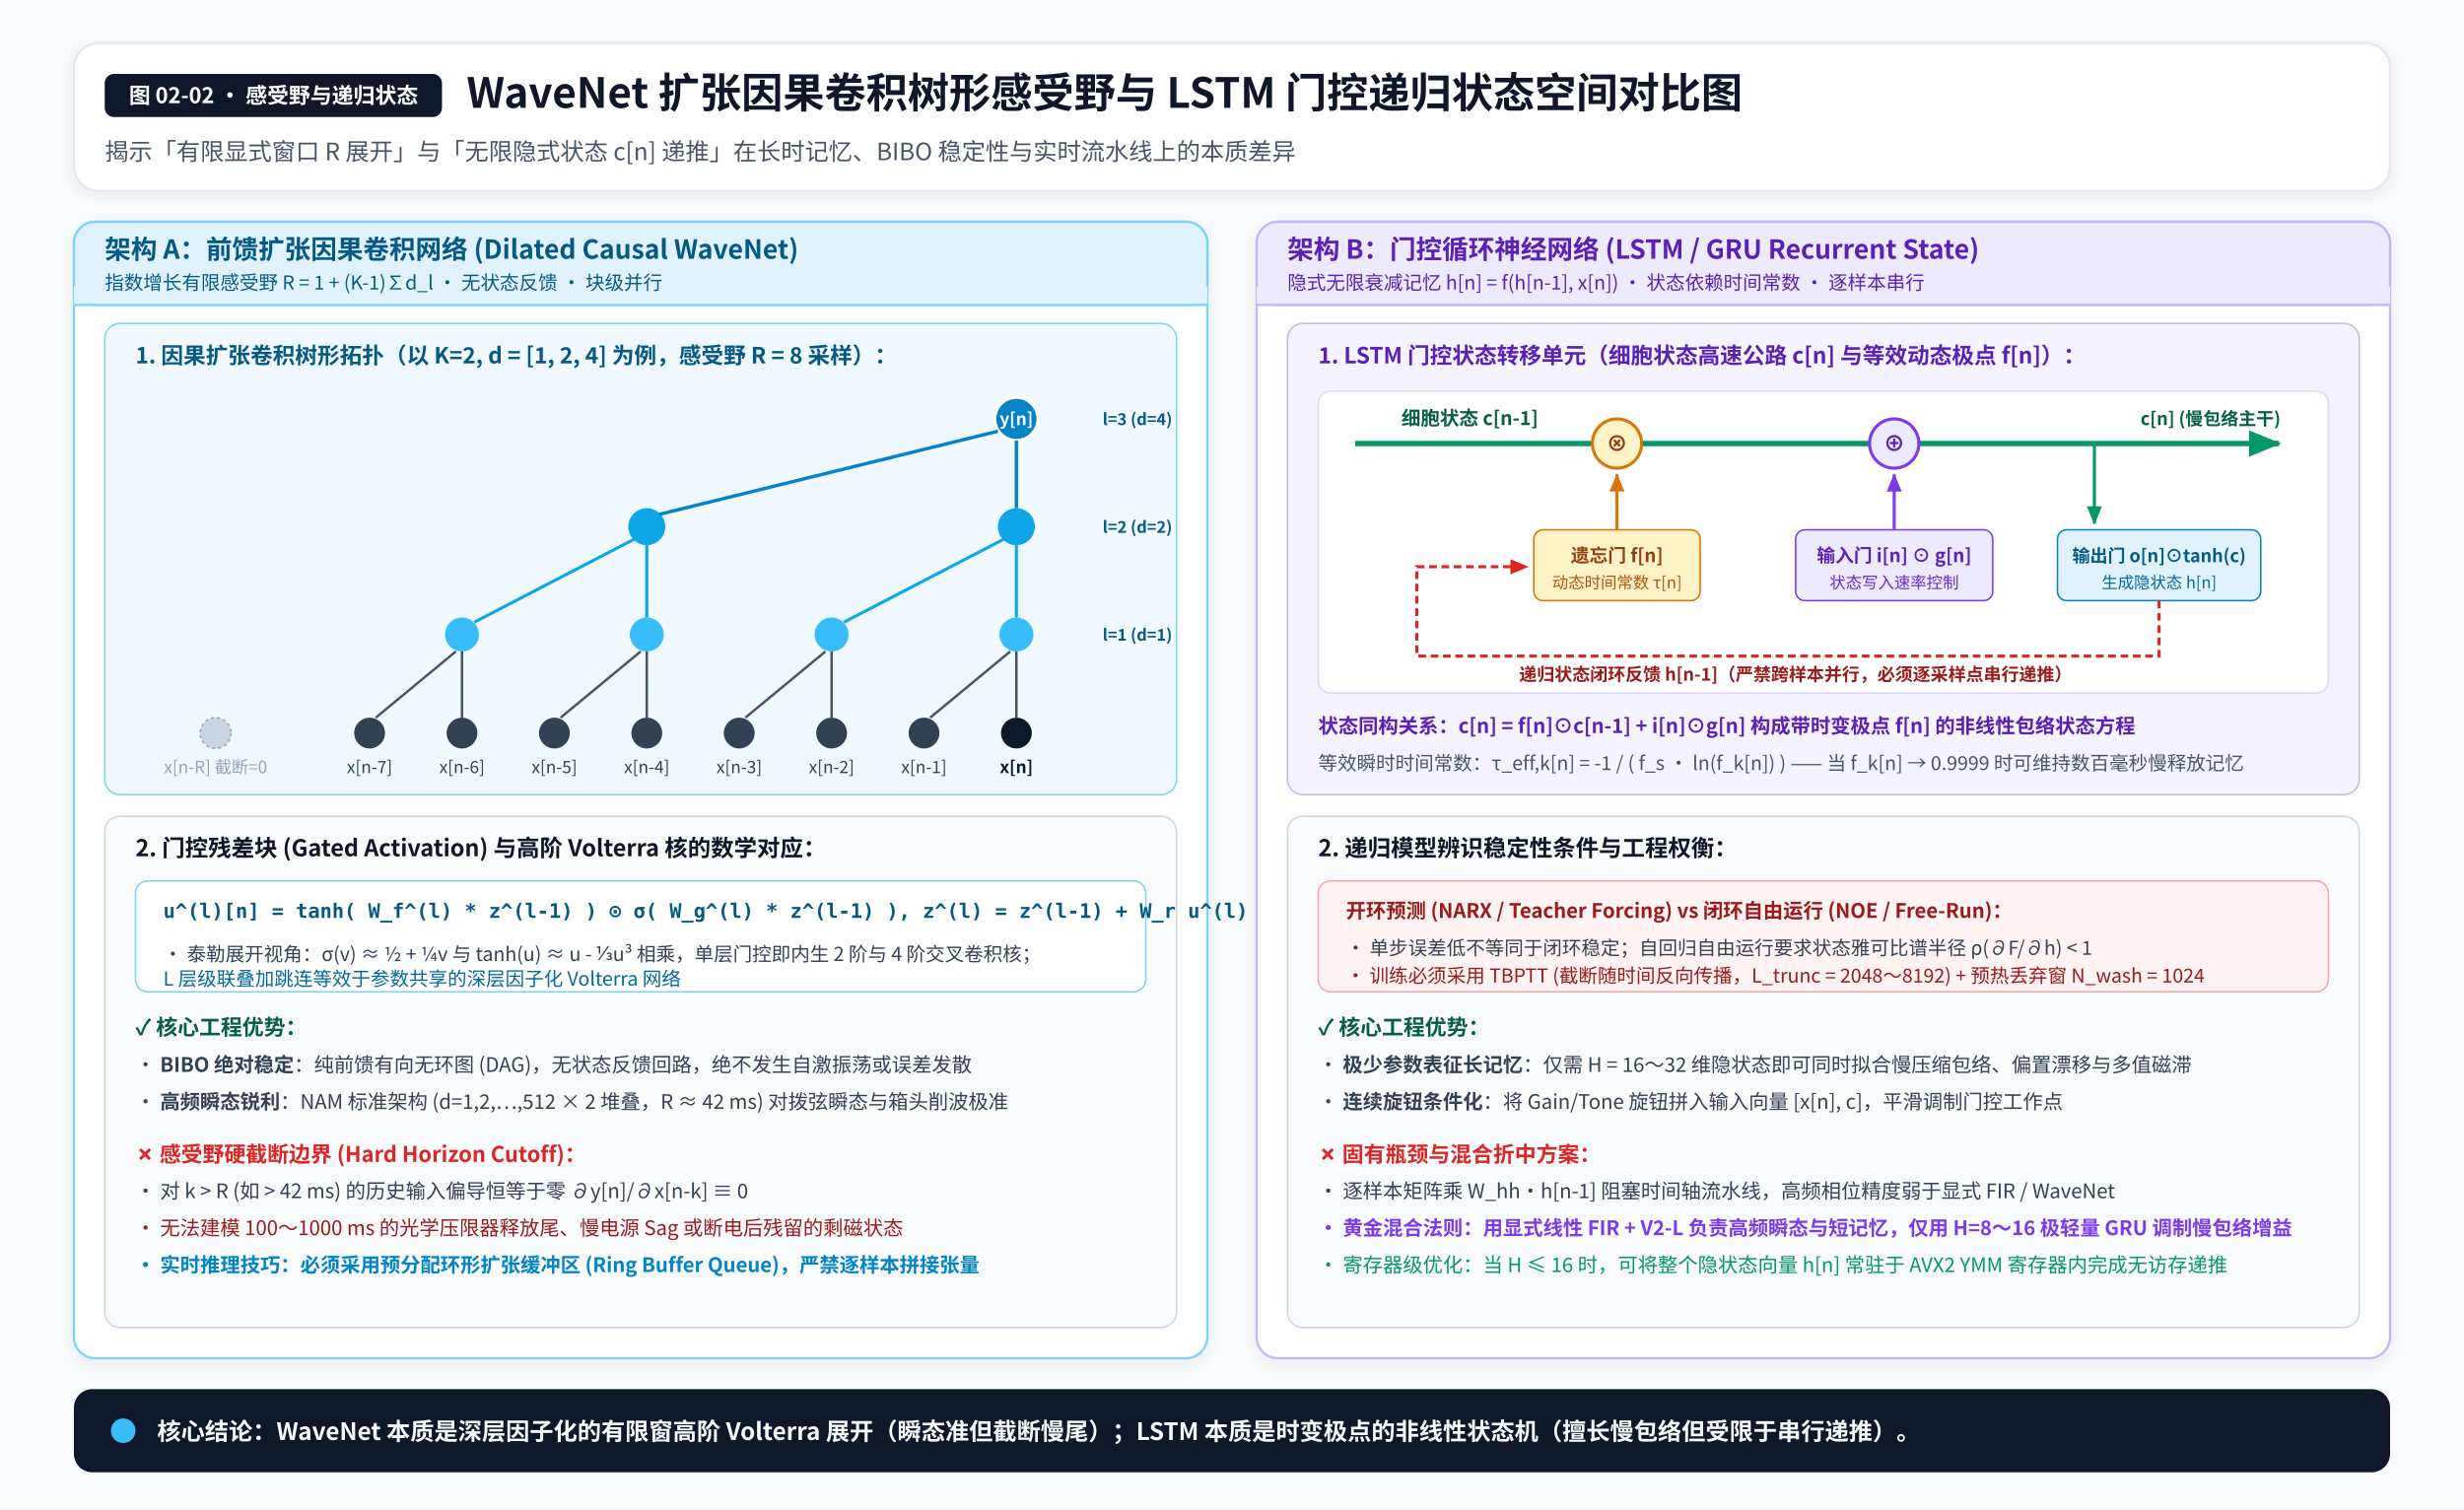
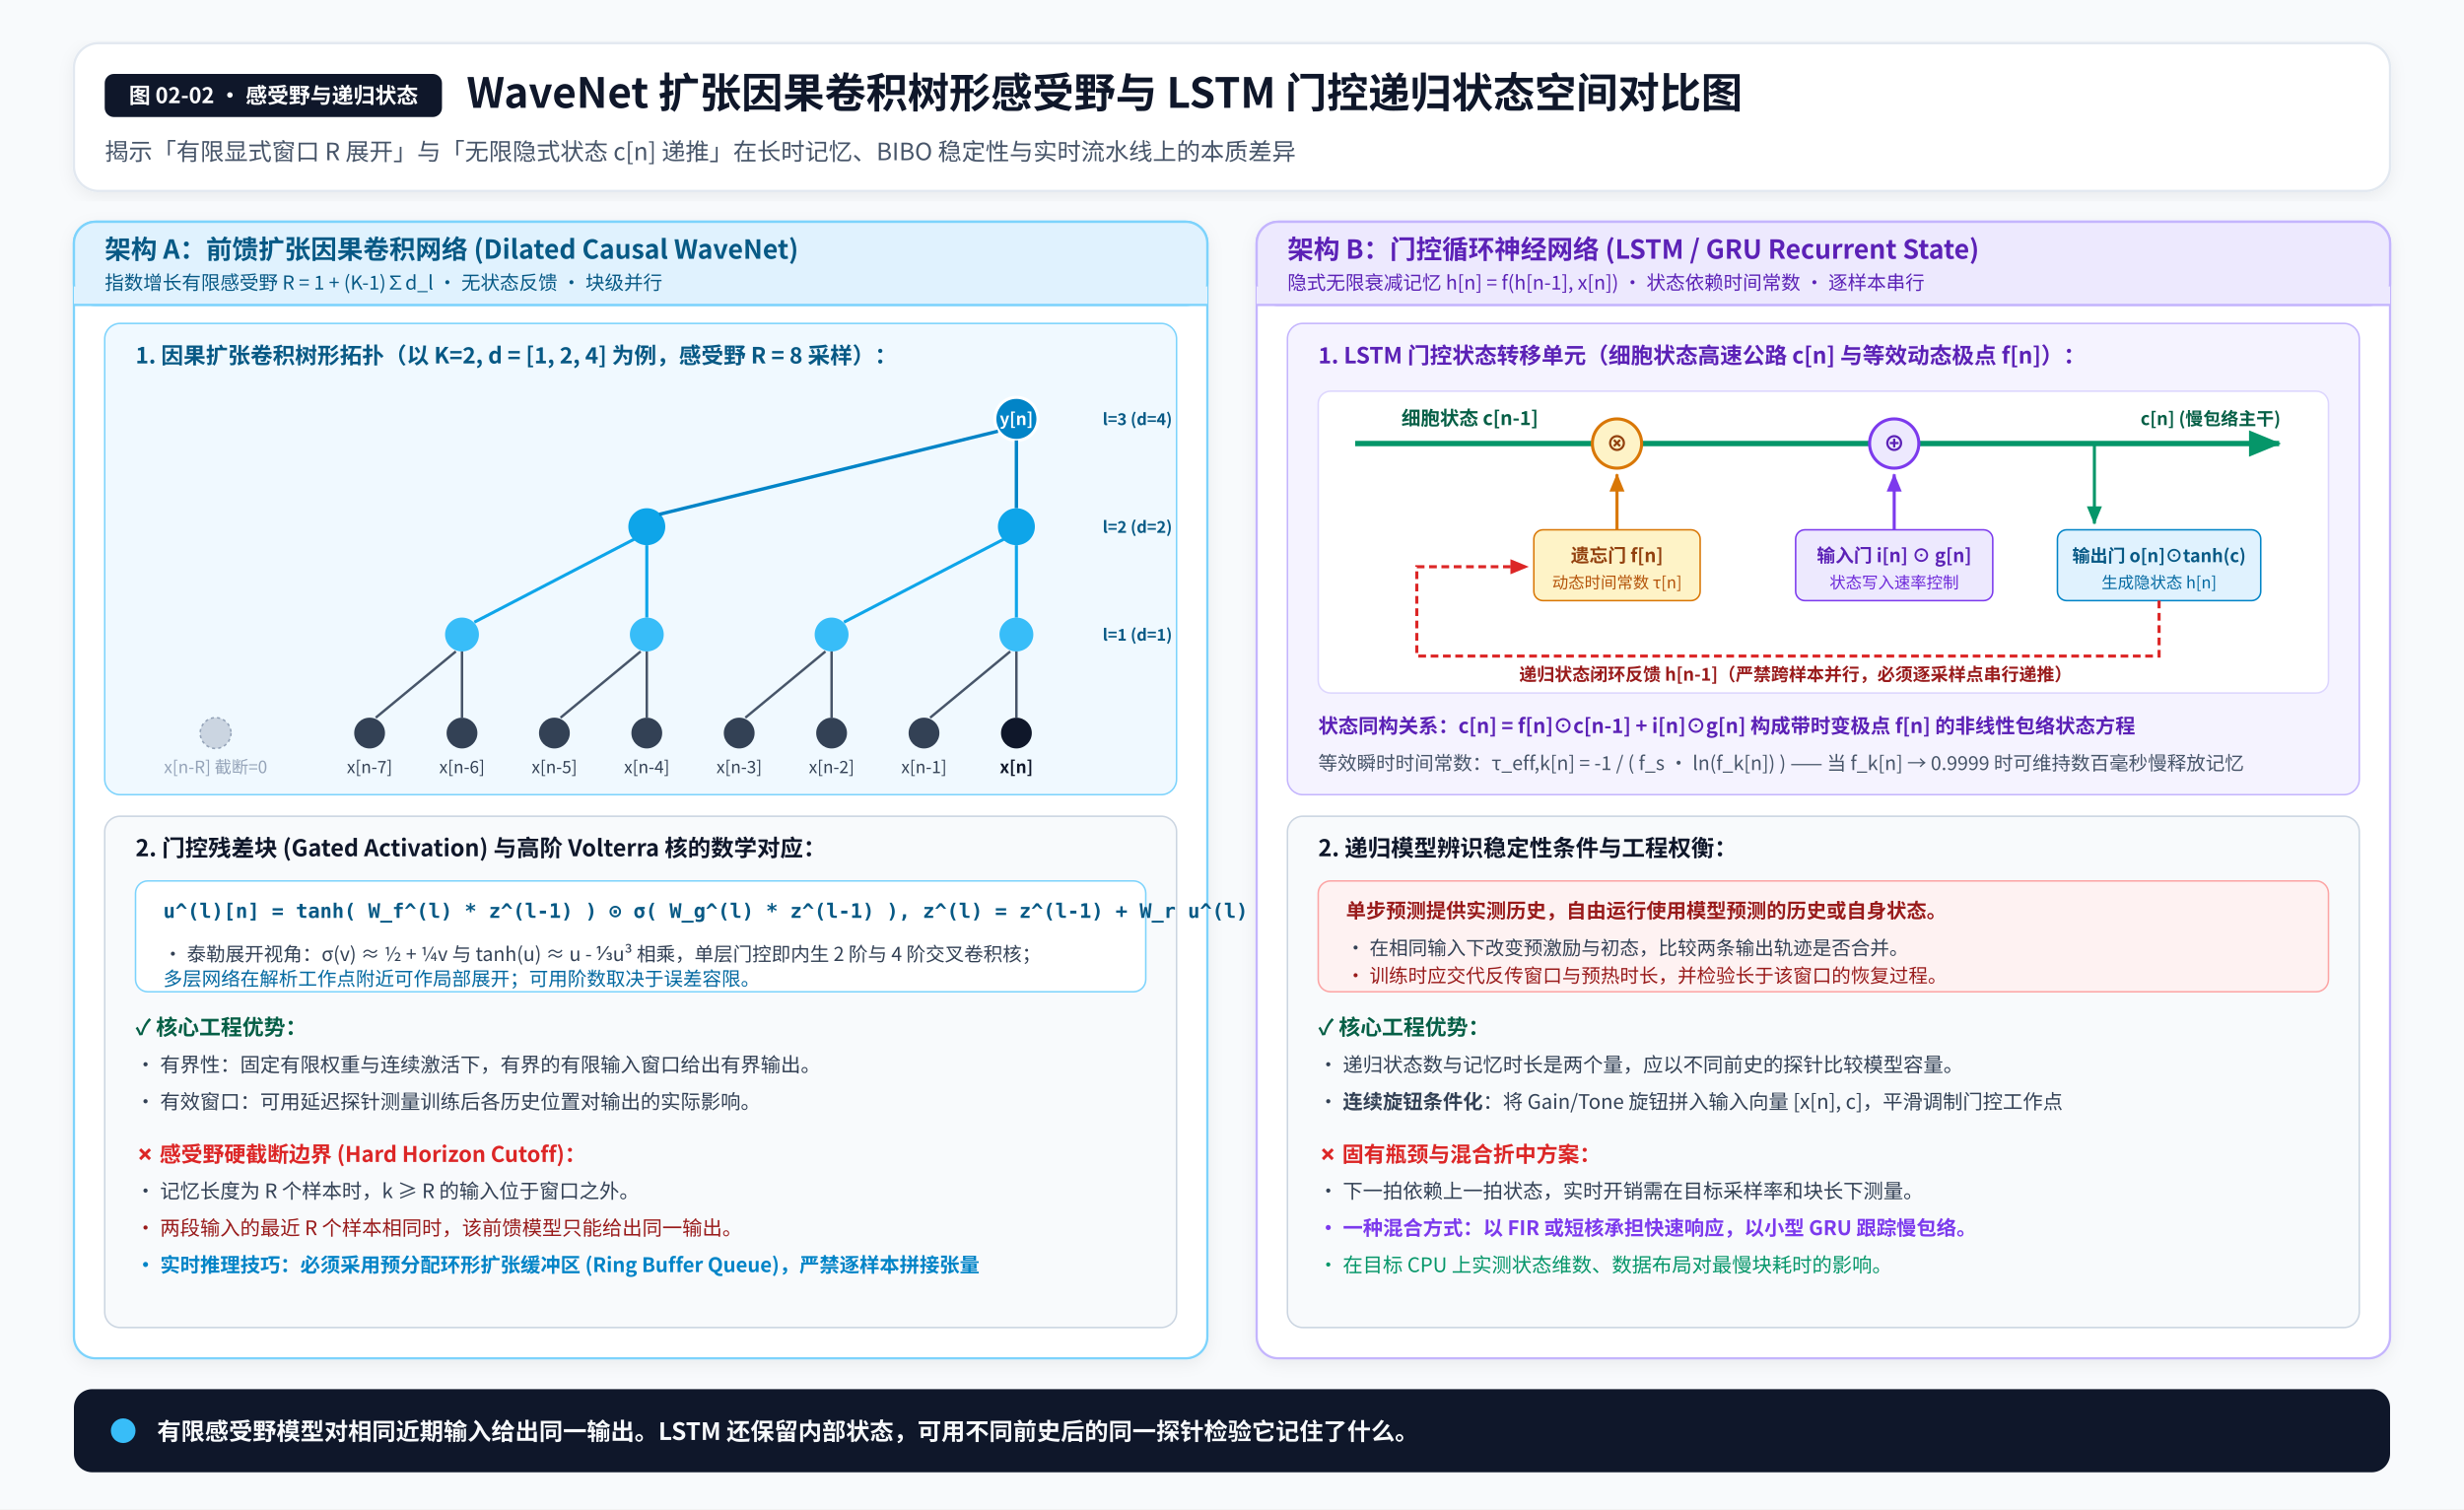
<svg xmlns="http://www.w3.org/2000/svg" width="1600" height="980" viewBox="0 0 1600 980" font-family="'Noto Sans CJK SC', 'PingFang SC', 'Microsoft YaHei', system-ui, -apple-system, sans-serif">
  <defs>
    <filter id="shadow" x="-5%" y="-5%" width="110%" height="112%">
      <feGaussianBlur in="SourceAlpha" stdDeviation="5" result="vBlur" />
      <feOffset in="vBlur" dx="0" dy="3" result="vOffset" />
      <feComponentTransfer>
        <feFuncA type="linear" slope="0.06" />
      </feComponentTransfer>
      <feMerge>
        <feMergeNode />
        <feMergeNode in="SourceGraphic" />
      </feMerge>
    </filter>
    <marker id="arr-slate" viewBox="0 0 10 10" refX="8" refY="5" markerWidth="7" markerHeight="7" orient="auto-start-reverse">
      <path d="M 0 1.5 L 8.5 5 L 0 8.5 z" fill="#475569" />
    </marker>
    <marker id="arr-blue" viewBox="0 0 10 10" refX="8" refY="5" markerWidth="7" markerHeight="7" orient="auto-start-reverse">
      <path d="M 0 1.5 L 8.5 5 L 0 8.5 z" fill="#0284C7" />
    </marker>
    <marker id="arr-amber" viewBox="0 0 10 10" refX="8" refY="5" markerWidth="7" markerHeight="7" orient="auto-start-reverse">
      <path d="M 0 1.5 L 8.5 5 L 0 8.5 z" fill="#D97706" />
    </marker>
    <marker id="arr-purple" viewBox="0 0 10 10" refX="8" refY="5" markerWidth="7" markerHeight="7" orient="auto-start-reverse">
      <path d="M 0 1.5 L 8.5 5 L 0 8.5 z" fill="#7C3AED" />
    </marker>
    <marker id="arr-green" viewBox="0 0 10 10" refX="8" refY="5" markerWidth="7" markerHeight="7" orient="auto-start-reverse">
      <path d="M 0 1.5 L 8.5 5 L 0 8.5 z" fill="#059669" />
    </marker>
    <marker id="arr-red" viewBox="0 0 10 10" refX="8" refY="5" markerWidth="7" markerHeight="7" orient="auto-start-reverse">
      <path d="M 0 1.5 L 8.5 5 L 0 8.5 z" fill="#DC2626" />
    </marker>
  </defs>
  <rect width="1600" height="980" fill="#F8FAFC" />
  <rect x="48" y="28" width="1504" height="96" rx="16" fill="#FFFFFF" stroke="#E2E8F0" stroke-width="1.5" filter="url(#shadow)" />
  <rect x="68" y="48" width="219" height="28" rx="6" fill="#0F172A" />
  <text x="177.6" y="67" text-anchor="middle" font-size="14" font-weight="bold" fill="#FFFFFF">图 02-02 · 感受野与递归状态</text>
  <text x="303" y="70" font-size="27" font-weight="bold" fill="#0F172A">WaveNet 扩张因果卷积树形感受野与 LSTM 门控递归状态空间对比图</text>
  <text x="68" y="104" font-size="15.5" fill="#475569">揭示「有限显式窗口 R 展开」与「无限隐式状态 c[n] 递推」在长时记忆、BIBO 稳定性与实时流水线上的本质差异</text>
  <rect x="48" y="144" width="736" height="738" rx="14" fill="#FFFFFF" stroke="#7DD3FC" stroke-width="1.5" filter="url(#shadow)" />
  <rect x="48" y="144" width="736" height="54" rx="14" fill="#E0F2FE" stroke="#7DD3FC" stroke-width="1.5" />
  <rect x="48" y="186" width="736" height="12" fill="#E0F2FE" />
  <line x1="48" y1="198" x2="784" y2="198" stroke="#7DD3FC" stroke-width="1.5" />
  <text x="68" y="168" font-size="17" font-weight="bold" fill="#075985">架构 A：前馈扩张因果卷积网络 (Dilated Causal WaveNet)</text>
  <text x="68" y="188" font-size="12.5" fill="#075985">指数增长有限感受野 R = 1 + (K-1)∑d_l · 无状态反馈 · 块级并行</text>
  <rect x="816" y="144" width="736" height="738" rx="14" fill="#FFFFFF" stroke="#C4B5FD" stroke-width="1.5" filter="url(#shadow)" />
  <rect x="816" y="144" width="736" height="54" rx="14" fill="#EDE9FE" stroke="#C4B5FD" stroke-width="1.5" />
  <rect x="816" y="186" width="736" height="12" fill="#EDE9FE" />
  <line x1="816" y1="198" x2="1552" y2="198" stroke="#C4B5FD" stroke-width="1.5" />
  <text x="836" y="168" font-size="17" font-weight="bold" fill="#5B21B6">架构 B：门控循环神经网络 (LSTM / GRU Recurrent State)</text>
  <text x="836" y="188" font-size="12.5" fill="#5B21B6">隐式无限衰减记忆 h[n] = f(h[n-1], x[n]) · 状态依赖时间常数 · 逐样本串行</text>
  <rect x="68" y="210" width="696" height="306" rx="10" fill="#F0F9FF" stroke="#7DD3FC" />
  <text x="88" y="236" font-size="14.5" font-weight="bold" fill="#075985">1. 因果扩张卷积树形拓扑（以 K=2, d = [1, 2, 4] 为例，感受野 R = 8 采样）：</text>
  <circle cx="660" cy="272" r="14" fill="#0284C7" stroke="#FFFFFF" stroke-width="2" />
  <text x="660" y="276" text-anchor="middle" font-size="11" font-weight="bold" fill="#FFFFFF">y[n]</text>
  <text x="716" y="276" font-size="10.5" font-weight="bold" fill="#075985">l=3 (d=4)</text>
  <circle cx="660" cy="342" r="12" fill="#0EA5E9" />
  <circle cx="420" cy="342" r="12" fill="#0EA5E9" />
  <line x1="660" y1="330" x2="660" y2="286" stroke="#0284C7" stroke-width="2.2" />
  <line x1="428" y1="334" x2="648" y2="280" stroke="#0284C7" stroke-width="2.2" />
  <text x="716" y="346" font-size="10.5" font-weight="bold" fill="#075985">l=2 (d=2)</text>
  <circle cx="660" cy="412" r="11" fill="#38BDF8" />
  <circle cx="540" cy="412" r="11" fill="#38BDF8" />
  <circle cx="420" cy="412" r="11" fill="#38BDF8" />
  <circle cx="300" cy="412" r="11" fill="#38BDF8" />
  <line x1="660" y1="401" x2="660" y2="354" stroke="#0EA5E9" stroke-width="2" />
  <line x1="548" y1="404" x2="652" y2="350" stroke="#0EA5E9" stroke-width="2" />
  <line x1="420" y1="401" x2="420" y2="354" stroke="#0EA5E9" stroke-width="2" />
  <line x1="308" y1="404" x2="412" y2="350" stroke="#0EA5E9" stroke-width="2" />
  <text x="716" y="416" font-size="10.5" font-weight="bold" fill="#075985">l=1 (d=1)</text>
  <circle cx="660" cy="476" r="10" fill="#0F172A" />
  <text x="660" y="502" text-anchor="middle" font-size="11" font-weight="bold" fill="#0F172A">x[n]</text>
  <circle cx="600" cy="476" r="10" fill="#334155" />
  <text x="600" y="502" text-anchor="middle" font-size="11" fill="#334155">x[n-1]</text>
  <circle cx="540" cy="476" r="10" fill="#334155" />
  <text x="540" y="502" text-anchor="middle" font-size="11" fill="#334155">x[n-2]</text>
  <circle cx="480" cy="476" r="10" fill="#334155" />
  <text x="480" y="502" text-anchor="middle" font-size="11" fill="#334155">x[n-3]</text>
  <circle cx="420" cy="476" r="10" fill="#334155" />
  <text x="420" y="502" text-anchor="middle" font-size="11" fill="#334155">x[n-4]</text>
  <circle cx="360" cy="476" r="10" fill="#334155" />
  <text x="360" y="502" text-anchor="middle" font-size="11" fill="#334155">x[n-5]</text>
  <circle cx="300" cy="476" r="10" fill="#334155" />
  <text x="300" y="502" text-anchor="middle" font-size="11" fill="#334155">x[n-6]</text>
  <circle cx="240" cy="476" r="10" fill="#334155" />
  <text x="240" y="502" text-anchor="middle" font-size="11" fill="#334155">x[n-7]</text>
  <circle cx="140" cy="476" r="10" fill="#CBD5E1" stroke="#94A3B8" stroke-dasharray="2 2" />
  <text x="140" y="502" text-anchor="middle" font-size="11" fill="#94A3B8">x[n-R] 截断=0</text>
  <line x1="660" y1="466" x2="660" y2="423" stroke="#475569" stroke-width="1.6" />
  <line x1="604" y1="466" x2="656" y2="423" stroke="#475569" stroke-width="1.6" />
  <line x1="540" y1="466" x2="540" y2="423" stroke="#475569" stroke-width="1.6" />
  <line x1="484" y1="466" x2="536" y2="423" stroke="#475569" stroke-width="1.6" />
  <line x1="420" y1="466" x2="420" y2="423" stroke="#475569" stroke-width="1.6" />
  <line x1="364" y1="466" x2="416" y2="423" stroke="#475569" stroke-width="1.6" />
  <line x1="300" y1="466" x2="300" y2="423" stroke="#475569" stroke-width="1.6" />
  <line x1="244" y1="466" x2="296" y2="423" stroke="#475569" stroke-width="1.6" />
  <rect x="68" y="530" width="696" height="332" rx="10" fill="#F8FAFC" stroke="#CBD5E1" />
  <text x="88" y="556" font-size="15" font-weight="bold" fill="#0F172A">2. 门控残差块 (Gated Activation) 与高阶 Volterra 核的数学对应：</text>
  <rect x="88" y="572" width="656" height="72" rx="8" fill="#FFFFFF" stroke="#7DD3FC" />
  <text x="106" y="596" font-size="13" font-family="'JetBrains Mono', 'Fira Code', 'SFMono-Regular', Consolas, monospace" font-weight="bold" fill="#075985">u^(l)[n] = tanh( W_f^(l) * z^(l-1) ) ⊙ σ( W_g^(l) * z^(l-1) ),   z^(l) = z^(l-1) + W_r u^(l)</text>
  <text x="106" y="624" font-size="12.5" fill="#334155">• 泰勒展开视角：σ(v) ≈ ½ + ¼v 与 tanh(u) ≈ u - ⅓u³ 相乘，单层门控即内生 2 阶与 4 阶交叉卷积核；</text>
-   <text x="106" y="640" font-size="12.5" fill="#0369A1">  L 层级联叠加跳连等效于参数共享的深层因子化 Volterra 网络</text>
+   <text x="106" y="640" font-size="12.5" fill="#0369A1">多层网络在解析工作点附近可作局部展开；可用阶数取决于误差容限。</text>
  <text x="88" y="672" font-size="14" font-weight="bold" fill="#065F46">✓ 核心工程优势：</text>
-   <text x="88" y="696" font-size="13" fill="#334155">• <tspan font-weight="bold">BIBO 绝对稳定</tspan>：纯前馈有向无环图 (DAG)，无状态反馈回路，绝不发生自激振荡或误差发散</text>
-   <text x="88" y="720" font-size="13" fill="#334155">• <tspan font-weight="bold">高频瞬态锐利</tspan>：NAM 标准架构 (d=1,2,…,512 × 2 堆叠，R ≈ 42 ms) 对拨弦瞬态与箱头削波极准</text>
+   <text x="88" y="696" font-size="13" fill="#334155">• 有界性：固定有限权重与连续激活下，有界的有限输入窗口给出有界输出。</text>
+   <text x="88" y="720" font-size="13" fill="#334155">• 有效窗口：可用延迟探针测量训练后各历史位置对输出的实际影响。</text>
  <text x="88" y="754" font-size="14" font-weight="bold" fill="#DC2626">✗ 感受野硬截断边界 (Hard Horizon Cutoff)：</text>
-   <text x="88" y="778" font-size="13" fill="#334155">• 对 k &gt; R (如 &gt; 42 ms) 的历史输入偏导恒等于零 ∂y[n]/∂x[n-k] ≡ 0</text>
-   <text x="88" y="802" font-size="13" fill="#991B1B">• 无法建模 100～1000 ms 的光学压限器释放尾、慢电源 Sag 或断电后残留的剩磁状态</text>
+   <text x="88" y="778" font-size="13" fill="#334155">• 记忆长度为 R 个样本时，k ≥ R 的输入位于窗口之外。</text>
+   <text x="88" y="802" font-size="13" fill="#991B1B">• 两段输入的最近 R 个样本相同时，该前馈模型只能给出同一输出。</text>
  <text x="88" y="826" font-size="13" font-weight="bold" fill="#0284C7">• 实时推理技巧：必须采用预分配环形扩张缓冲区 (Ring Buffer Queue)，严禁逐样本拼接张量</text>
  <rect x="836" y="210" width="696" height="306" rx="10" fill="#F5F3FF" stroke="#C4B5FD" />
  <text x="856" y="236" font-size="14.5" font-weight="bold" fill="#5B21B6">1. LSTM 门控状态转移单元（细胞状态高速公路 c[n] 与等效动态极点 f[n]）：</text>
  <rect x="856" y="254" width="656" height="196" rx="8" fill="#FFFFFF" stroke="#DDD6FE" />
  <line x1="880" y1="288" x2="1480" y2="288" stroke="#059669" stroke-width="3.5" marker-end="url(#arr-green)" />
  <text x="910" y="276" font-size="12.5" font-weight="bold" fill="#065F46">细胞状态 c[n-1]</text>
  <text x="1390" y="276" font-size="11.5" font-weight="bold" fill="#065F46">c[n] (慢包络主干)</text>
  <circle cx="1050" cy="288" r="16" fill="#FEF3C7" stroke="#D97706" stroke-width="2" />
  <text x="1050" y="293" text-anchor="middle" font-size="14" font-weight="bold" fill="#92400E">⊗</text>
  <rect x="996" y="344" width="108" height="46" rx="6" fill="#FEF3C7" stroke="#D97706" />
  <text x="1050" y="365" text-anchor="middle" font-size="12" font-weight="bold" fill="#92400E">遗忘门 f[n]</text>
  <text x="1050" y="382" text-anchor="middle" font-size="10.5" fill="#B45309">动态时间常数 τ[n]</text>
  <line x1="1050" y1="344" x2="1050" y2="308" stroke="#D97706" stroke-width="2" marker-end="url(#arr-amber)" />
  <circle cx="1230" cy="288" r="16" fill="#EDE9FE" stroke="#7C3AED" stroke-width="2" />
  <text x="1230" y="293" text-anchor="middle" font-size="14" font-weight="bold" fill="#5B21B6">⊕</text>
  <rect x="1166" y="344" width="128" height="46" rx="6" fill="#EDE9FE" stroke="#7C3AED" />
  <text x="1230" y="365" text-anchor="middle" font-size="12" font-weight="bold" fill="#5B21B6">输入门 i[n] ⊙ g[n]</text>
  <text x="1230" y="382" text-anchor="middle" font-size="10.5" fill="#6D28D9">状态写入速率控制</text>
  <line x1="1230" y1="344" x2="1230" y2="308" stroke="#7C3AED" stroke-width="2" marker-end="url(#arr-purple)" />
  <rect x="1336" y="344" width="132" height="46" rx="6" fill="#E0F2FE" stroke="#0284C7" />
  <text x="1402" y="365" text-anchor="middle" font-size="11.5" font-weight="bold" fill="#075985">输出门 o[n]⊙tanh(c)</text>
  <text x="1402" y="382" text-anchor="middle" font-size="10.5" fill="#0369A1">生成隐状态 h[n]</text>
  <line x1="1360" y1="288" x2="1360" y2="340" stroke="#059669" stroke-width="2" marker-end="url(#arr-green)" />
  <path d="M 1402 390 L 1402 426 L 920 426 L 920 368 L 992 368" fill="none" stroke="#DC2626" stroke-width="2" stroke-dasharray="5 3" marker-end="url(#arr-red)" />
  <text x="1166" y="442" text-anchor="middle" font-size="11.5" font-weight="bold" fill="#991B1B">递归状态闭环反馈 h[n-1]（严禁跨样本并行，必须逐采样点串行递推）</text>
  <text x="856" y="476" font-size="13" font-weight="bold" fill="#5B21B6">状态同构关系：c[n] = f[n]⊙c[n-1] + i[n]⊙g[n] 构成带时变极点 f[n] 的非线性包络状态方程</text>
  <text x="856" y="500" font-size="12.5" fill="#475569">等效瞬时时间常数：τ_eff,k[n] = -1 / ( f_s · ln(f_k[n]) ) —— 当 f_k[n] → 0.9999 时可维持数百毫秒慢释放记忆</text>
  <rect x="836" y="530" width="696" height="332" rx="10" fill="#F8FAFC" stroke="#CBD5E1" />
  <text x="856" y="556" font-size="15" font-weight="bold" fill="#0F172A">2. 递归模型辨识稳定性条件与工程权衡：</text>
  <rect x="856" y="572" width="656" height="72" rx="8" fill="#FEF2F2" stroke="#FCA5A5" />
-   <text x="874" y="596" font-size="13" font-weight="bold" fill="#991B1B">开环预测 (NARX / Teacher Forcing) vs 闭环自由运行 (NOE / Free-Run)：</text>
-   <text x="874" y="620" font-size="12.5" fill="#334155">• 单步误差低不等同于闭环稳定；自回归自由运行要求状态雅可比谱半径 ρ(∂F/∂h) &lt; 1</text>
-   <text x="874" y="638" font-size="12.5" fill="#991B1B">• 训练必须采用 TBPTT (截断随时间反向传播，L_trunc = 2048～8192) + 预热丢弃窗 N_wash = 1024</text>
+   <text x="874" y="596" font-size="13" font-weight="bold" fill="#991B1B">单步预测提供实测历史，自由运行使用模型预测的历史或自身状态。</text>
+   <text x="874" y="620" font-size="12.5" fill="#334155">• 在相同输入下改变预激励与初态，比较两条输出轨迹是否合并。</text>
+   <text x="874" y="638" font-size="12.5" fill="#991B1B">• 训练时应交代反传窗口与预热时长，并检验长于该窗口的恢复过程。</text>
  <text x="856" y="672" font-size="14" font-weight="bold" fill="#065F46">✓ 核心工程优势：</text>
-   <text x="856" y="696" font-size="13" fill="#334155">• <tspan font-weight="bold">极少参数表征长记忆</tspan>：仅需 H = 16～32 维隐状态即可同时拟合慢压缩包络、偏置漂移与多值磁滞</text>
+   <text x="856" y="696" font-size="13" fill="#334155">• 递归状态数与记忆时长是两个量，应以不同前史的探针比较模型容量。</text>
  <text x="856" y="720" font-size="13" fill="#334155">• <tspan font-weight="bold">连续旋钮条件化</tspan>：将 Gain/Tone 旋钮拼入输入向量 [x[n], c]，平滑调制门控工作点</text>
  <text x="856" y="754" font-size="14" font-weight="bold" fill="#DC2626">✗ 固有瓶颈与混合折中方案：</text>
-   <text x="856" y="778" font-size="13" fill="#334155">• 逐样本矩阵乘 W_hh·h[n-1] 阻塞时间轴流水线，高频相位精度弱于显式 FIR / WaveNet</text>
-   <text x="856" y="802" font-size="13" font-weight="bold" fill="#7C3AED">• 黄金混合法则：用显式线性 FIR + V2-L 负责高频瞬态与短记忆，仅用 H=8～16 极轻量 GRU 调制慢包络增益</text>
-   <text x="856" y="826" font-size="13" fill="#059669">• 寄存器级优化：当 H ≤ 16 时，可将整个隐状态向量 h[n] 常驻于 AVX2 YMM 寄存器内完成无访存递推</text>
+   <text x="856" y="778" font-size="13" fill="#334155">• 下一拍依赖上一拍状态，实时开销需在目标采样率和块长下测量。</text>
+   <text x="856" y="802" font-size="13" font-weight="bold" fill="#7C3AED">• 一种混合方式：以 FIR 或短核承担快速响应，以小型 GRU 跟踪慢包络。</text>
+   <text x="856" y="826" font-size="13" fill="#059669">• 在目标 CPU 上实测状态维数、数据布局对最慢块耗时的影响。</text>
  <rect x="48" y="902" width="1504" height="54" rx="12" fill="#0F172A" />
  <circle cx="80" cy="929" r="8" fill="#38BDF8" />
-   <text x="102" y="935" font-size="15.5" font-weight="bold" fill="#F8FAFC">核心结论：WaveNet 本质是深层因子化的有限窗高阶 Volterra 展开（瞬态准但截断慢尾）；LSTM 本质是时变极点的非线性状态机（擅长慢包络但受限于串行递推）。</text>
+   <text x="102" y="935" font-size="15.5" font-weight="bold" fill="#F8FAFC">有限感受野模型对相同近期输入给出同一输出。LSTM 还保留内部状态，可用不同前史后的同一探针检验它记住了什么。</text>
</svg>
